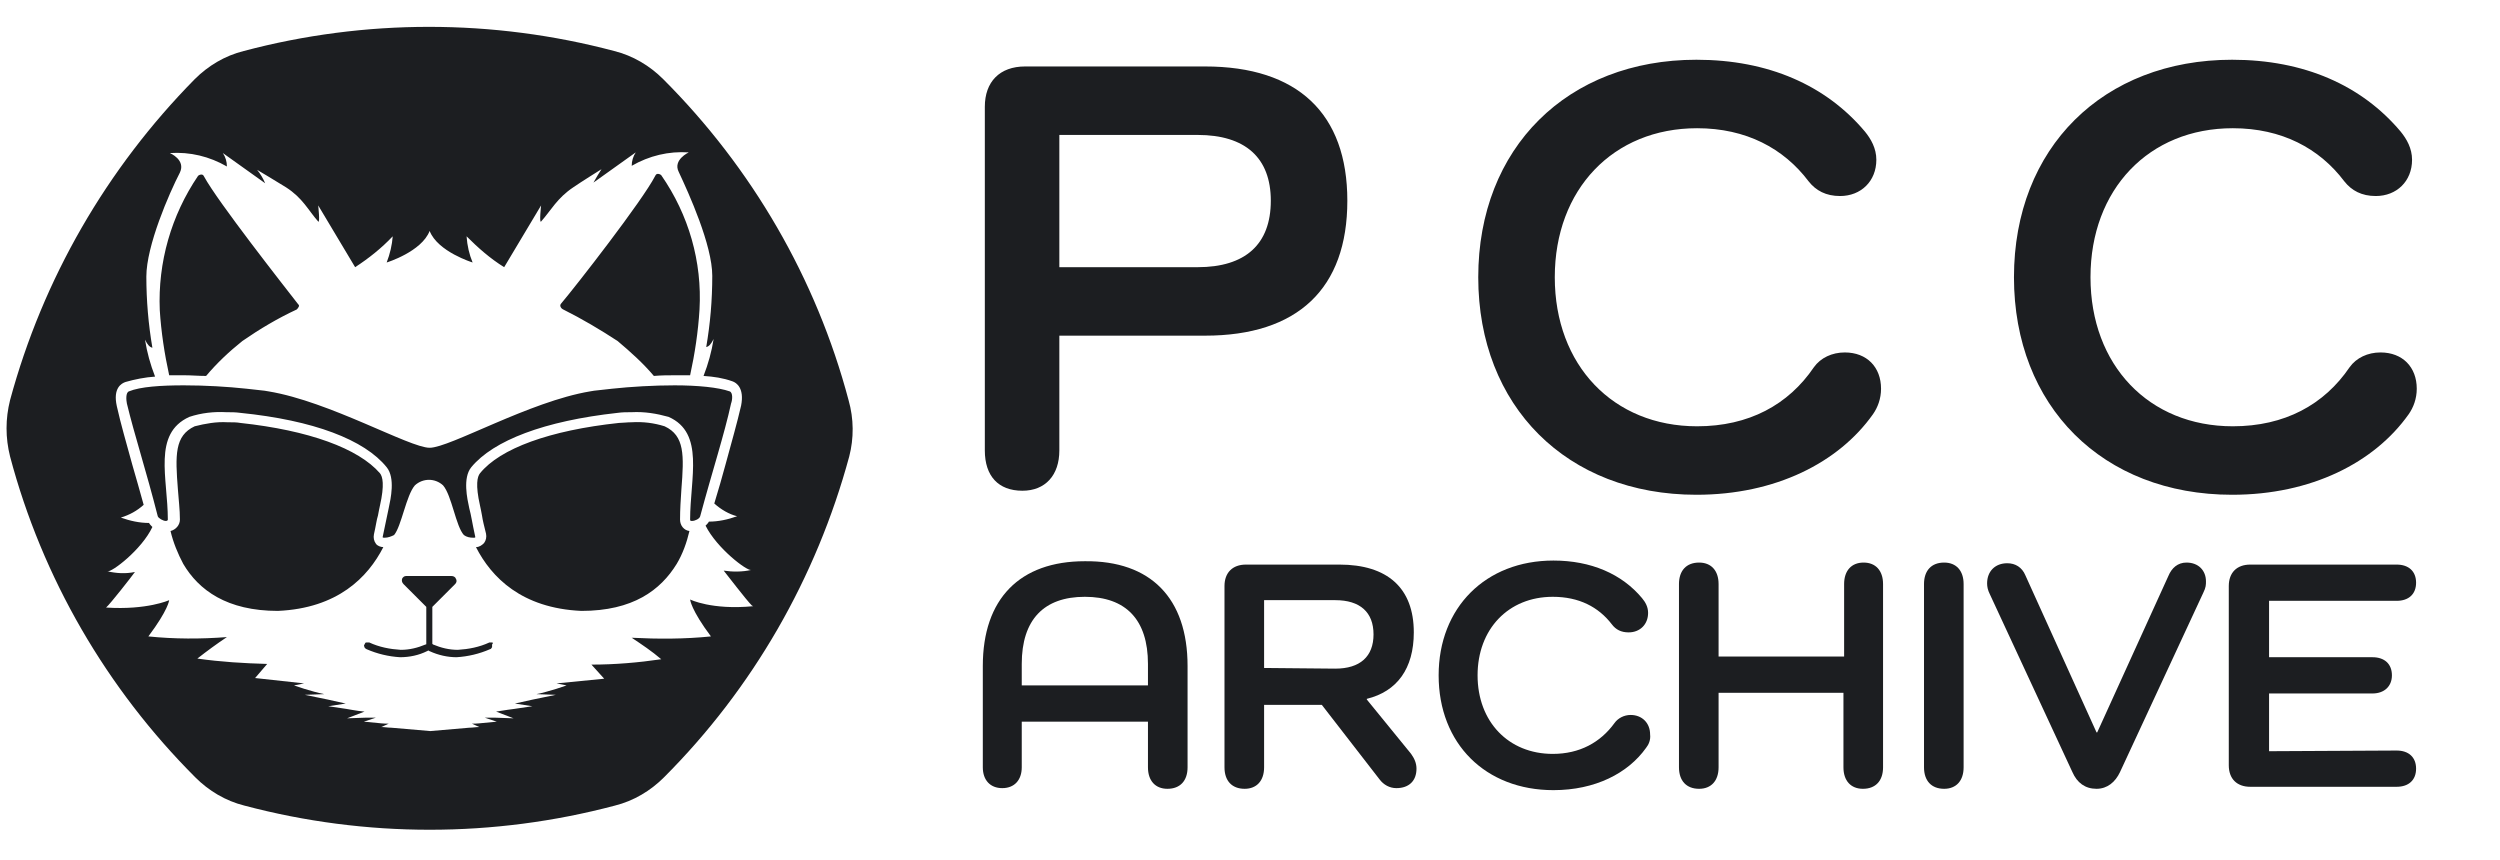
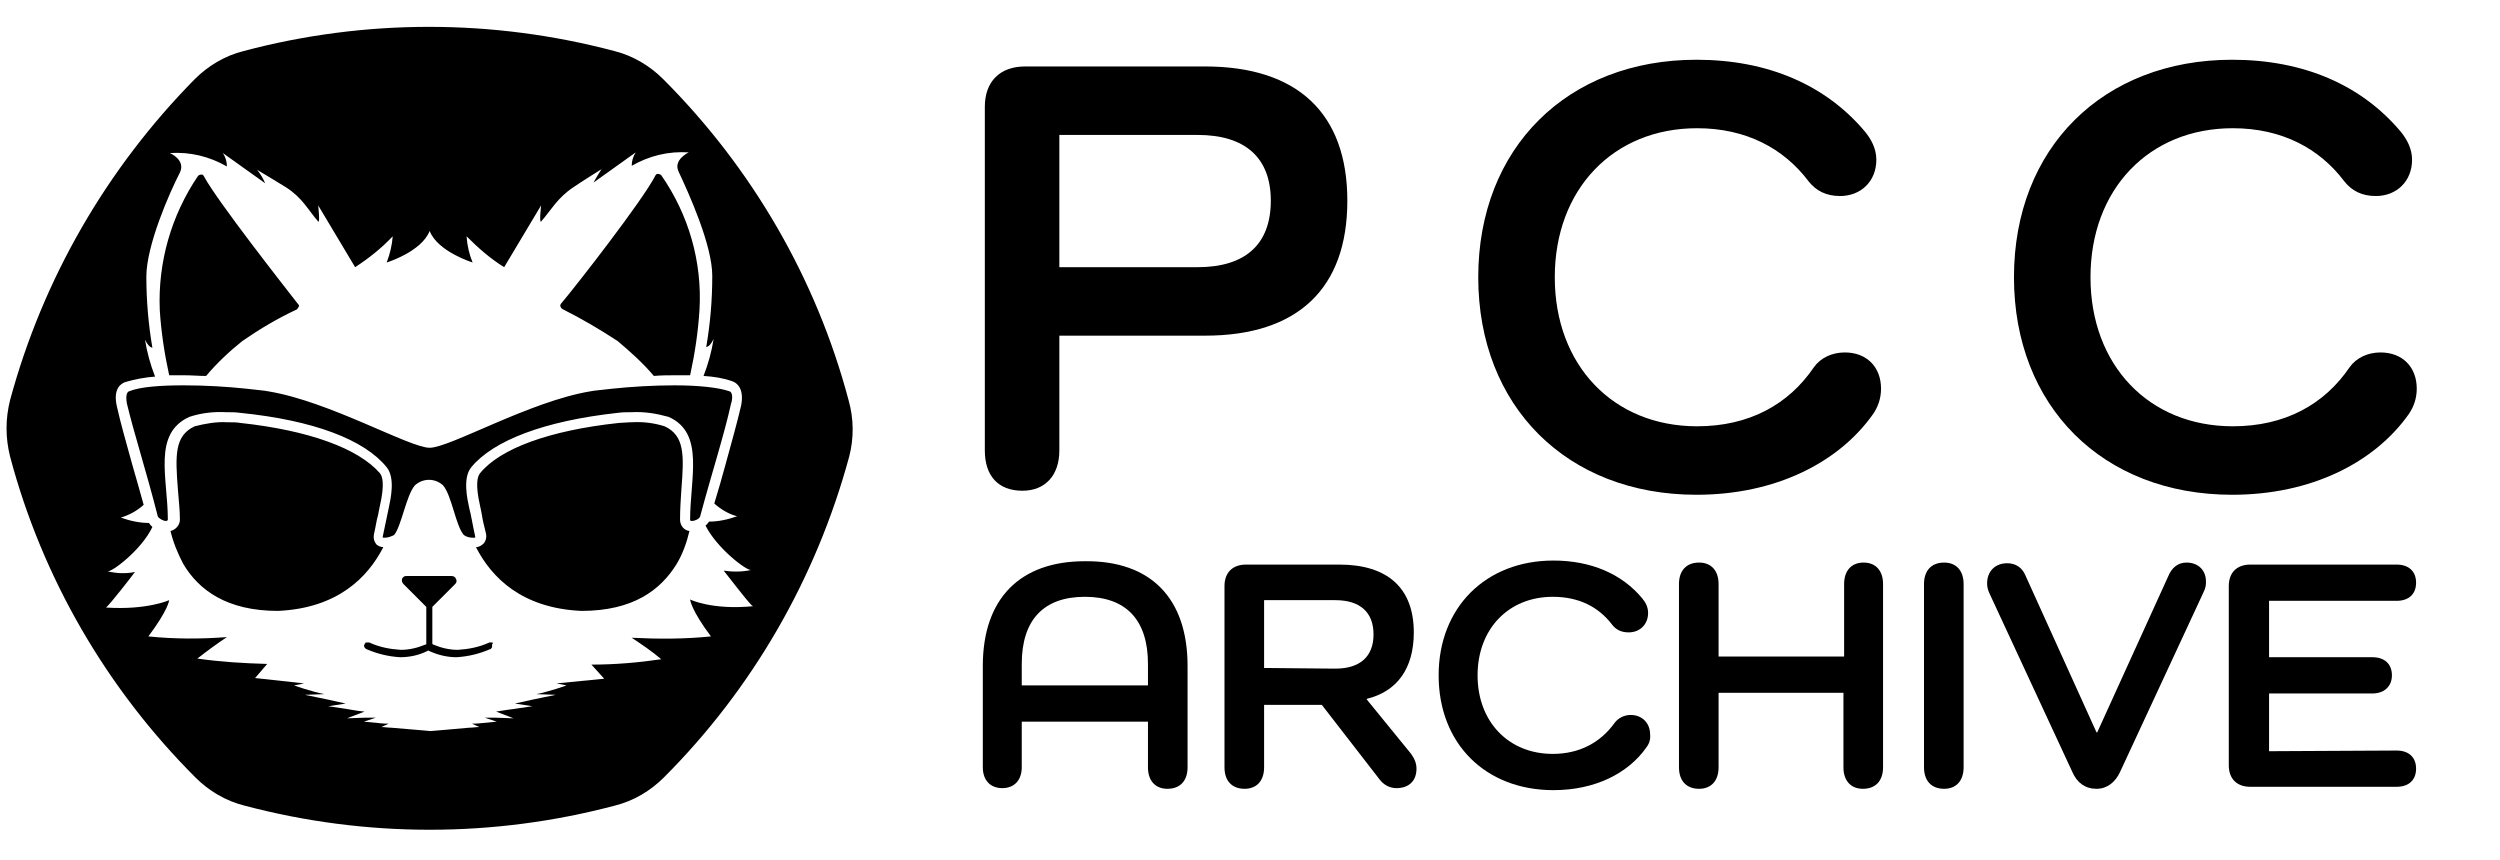
<svg xmlns="http://www.w3.org/2000/svg" version="1.1" id="Layer_1" x="0px" y="0px" viewBox="0 0 372.4 128" style="enable-background:new 0 0 372.4 128;" xml:space="preserve">
  <style type="text/css">
- 	.pccaFill {fill:#1C1E21;};
+ 	.pccaFill {fill:#000000;};
</style>
  <g>
    <path class="pccaFill" d="M176.9,99.2v15.1c0,2-1.1,3.2-3,3.2c-1.8,0-2.9-1.2-2.9-3.2v-6.8h-18.8v6.8c0,1.9-1.1,3.1-2.9,3.1   c-1.8,0-2.9-1.2-2.9-3.1V99.2c0-10,5.5-15.6,15.2-15.6C171.4,83.5,176.9,89.1,176.9,99.2z M171,98.9c0-6.6-3.3-10-9.4-10   c-6.1,0-9.4,3.4-9.4,10v3.2H171V98.9z" />
    <path class="pccaFill" d="M210.2,112.3c0.5,0.7,0.8,1.4,0.8,2.2c0,1.8-1.1,2.9-3,2.9c-1,0-1.9-0.5-2.5-1.3l-8.6-11.1h-8.6v9.3   c0,2-1.1,3.2-2.9,3.2c-1.9,0-3-1.2-3-3.2v-27c0-2,1.2-3.2,3.2-3.2h13.9c7.2,0,11.1,3.5,11.1,10.1c0,5.4-2.5,8.8-7,9.9v0.1   L210.2,112.3z M198.9,99.6c3.7,0,5.7-1.8,5.7-5.1c0-3.3-2-5.1-5.7-5.1h-10.6v10.1L198.9,99.6L198.9,99.6z" />
    <path class="pccaFill" d="M245.2,111.4c-2.7,3.8-7.6,6.3-13.8,6.3c-10.1,0-17.1-6.9-17.1-17.1c0-10.1,7-17.1,17.1-17.1   c5.6,0,10.2,2,13.2,5.6c0.5,0.6,0.9,1.3,0.9,2.2c0,1.7-1.2,2.9-2.9,2.9c-1.1,0-1.9-0.4-2.5-1.2c-2-2.6-4.9-4.1-8.8-4.1   c-6.6,0-11.2,4.8-11.2,11.7s4.6,11.7,11.2,11.7c4,0,7.1-1.7,9.2-4.6c0.5-0.7,1.4-1.2,2.4-1.2c1.7,0,2.9,1.2,2.9,2.9   C245.9,110.2,245.6,110.9,245.2,111.4z" />
    <path class="pccaFill" d="M280.5,87v27.3c0,2-1.1,3.2-3,3.2c-1.8,0-2.9-1.2-2.9-3.2v-11.1H256v11.1c0,2-1.1,3.2-2.9,3.2   c-1.9,0-3-1.2-3-3.2V87c0-2,1.1-3.2,3-3.2c1.8,0,2.9,1.2,2.9,3.2v10.8h18.7V87c0-2,1.1-3.2,2.9-3.2S280.5,85,280.5,87z" />
    <path class="pccaFill" d="M292.5,87v27.3c0,2-1.1,3.2-2.9,3.2c-1.9,0-3-1.2-3-3.2V87c0-2,1.1-3.2,3-3.2C291.4,83.8,292.5,85,292.5,87z" />
    <path class="pccaFill" d="M328.6,86.6c0,0.5,0,0.9-0.4,1.7L315.8,115c-0.7,1.5-1.9,2.5-3.5,2.5c-1.7,0-2.9-0.9-3.6-2.5l-12.3-26.5   c-0.3-0.6-0.4-1.1-0.4-1.6c0-1.8,1.2-3,3-3c1.2,0,2.2,0.6,2.7,1.8l10.6,23.4h0.1L323,85.8c0.5-1.2,1.4-2,2.7-2   C327.5,83.8,328.6,85,328.6,86.6z" />
    <path class="pccaFill" d="M357,111.8c1.8,0,2.9,1,2.9,2.7s-1.1,2.7-2.9,2.7h-21.8c-2,0-3.2-1.2-3.2-3.2V87.3c0-2,1.2-3.2,3.2-3.2H357   c1.8,0,2.9,1,2.9,2.7s-1.1,2.7-2.9,2.7h-19v8.4h15.4c1.8,0,2.9,1,2.9,2.7c0,1.6-1.1,2.7-2.9,2.7H338v8.6L357,111.8L357,111.8z" />
  </g>
  <g>
    <g>
      <path class="pccaFill" d="M56,81c-0.3-0.4-0.4-0.9-0.3-1.4c0.3-1.3,0.4-2.2,0.6-2.8c0.1-0.6,0.2-1,0.3-1.5c0.7-3.1,0.4-4.3,0-4.8    C53.4,66.8,46,64.1,35.8,63c-0.5-0.1-1.2-0.1-1.9-0.1c-1.7-0.1-3.3,0.2-4.9,0.6c-3,1.4-2.9,4.3-2.5,9.4c0.1,1.5,0.3,3,0.3,4.5    c0,0.8-0.6,1.5-1.4,1.7c0.4,1.7,1.1,3.4,1.9,4.9c2.3,3.9,6.5,7,14.1,7l0,0c8.9-0.4,13.4-5,15.7-9.5C56.7,81.5,56.2,81.3,56,81z     M83.9,46.1c2.8,1.4,5.5,3,8.1,4.7c1.9,1.6,3.8,3.3,5.4,5.2c1.1-0.1,2.2-0.1,3.1-0.1c0.8,0,1.6,0,2.3,0c0.7-3.2,1.2-6.5,1.4-9.8    c0.4-7.1-1.6-14.1-5.7-20c-0.1-0.1-0.3-0.2-0.5-0.2s-0.3,0.1-0.4,0.3c-1.9,3.7-11.8,16.4-14,19c-0.1,0.1-0.2,0.3-0.1,0.5    C83.6,45.9,83.7,46,83.9,46.1z M73.3,95.7c-0.1,0-0.2,0-0.4,0c-1.5,0.7-3.1,1-4.7,1.1c-1.3,0-2.5-0.3-3.7-0.8l-0.1-0.1v-5.4v-0.1    l3.4-3.4c0.2-0.2,0.3-0.5,0.1-0.8c-0.1-0.3-0.4-0.4-0.7-0.4h-6.7c-0.3,0-0.5,0.2-0.6,0.4c-0.1,0.3,0,0.6,0.2,0.8l3.4,3.4v0.1v5.4    c0,0.1,0,0.1-0.1,0.1c-1.2,0.5-2.4,0.8-3.7,0.8c-1.6-0.1-3.2-0.4-4.7-1.1c-0.1,0-0.2,0-0.4,0s-0.2,0.1-0.3,0.3    c-0.1,0.1-0.1,0.2,0,0.4c0,0.1,0.1,0.2,0.3,0.3c1.6,0.7,3.3,1.1,5,1.2c1.4,0,2.8-0.3,4-0.9c0.1,0,0.1-0.1,0.2-0.1    c0.1,0,0.1,0.1,0.2,0.1c1.3,0.6,2.7,0.9,4,0.9c1.7-0.1,3.4-0.5,5-1.2l0,0c0.1,0,0.2-0.1,0.3-0.3c0-0.1,0-0.2,0-0.4    C73.5,95.8,73.4,95.7,73.3,95.7z M25.2,55.9c0.7,0,1.5,0,2.3,0c1,0,2.1,0.1,3.2,0.1c1.6-1.9,3.4-3.6,5.4-5.2    c2.6-1.8,5.3-3.4,8.1-4.7c0.1-0.1,0.2-0.2,0.3-0.4s0-0.3-0.1-0.4c-2.1-2.7-12-15.3-14-19C30.3,26.1,30.2,26,30,26    s-0.4,0.1-0.5,0.2c-4,5.9-6,12.9-5.7,20C24,49.4,24.5,52.7,25.2,55.9z M126.4,59.6C121.6,41.5,112,25,98.8,11.8    c-2-2-4.5-3.5-7.3-4.2c-18.1-4.8-37.1-4.8-55.2,0C33.5,8.3,31,9.8,29,11.8C15.9,25.1,6.4,41.5,1.5,59.6c-0.7,2.8-0.7,5.6,0,8.4    c4.8,18.1,14.4,34.6,27.6,47.8c2,2,4.5,3.5,7.3,4.2c18.1,4.8,37.1,4.8,55.2,0c2.8-0.7,5.3-2.2,7.3-4.2    c13.2-13.2,22.7-29.7,27.6-47.8C127.2,65.3,127.2,62.4,126.4,59.6z M102.8,89.3c0,0,0.1,1.5,3.1,5.5C102,95.2,98,95.2,94.1,95    c1.5,1,3,2,4.4,3.2c-3.4,0.5-6.9,0.8-10.4,0.8l1.9,2.1l-7.1,0.7l1.5,0.3l-1.5,0.5c-1,0.3-2,0.6-3,0.8l2.9,0.1l-3.4,0.7l-2.7,0.6    l2.6,0.4l-2.7,0.4c-0.1,0-1.5,0.2-2.7,0.4l2.6,1l-2.9-0.1h-1.4l1.8,0.6l-2.1,0.2c0,0-0.8,0.1-1.6,0.1l1.1,0.5    c-0.5,0-1,0.1-1.5,0.1l-5.8,0.5l-5.8-0.5c-0.5,0-1-0.1-1.5-0.1l1.1-0.5c-0.8,0-1.6-0.1-1.6-0.1l-2.1-0.2l1.8-0.6h-1.4l-2.9,0.1    l2.6-1c-1.2-0.1-2.6-0.4-2.7-0.4l-2.7-0.4l2.6-0.4l-2.7-0.6l-3.4-0.7l2.9-0.1c-1-0.2-2-0.5-3-0.8l-1.5-0.5l1.5-0.3L38,101l1.8-2.1    c-3.5-0.1-6.9-0.3-10.4-0.8c1.4-1.1,2.9-2.2,4.4-3.2c-3.9,0.3-7.8,0.3-11.7-0.1c3-4,3.1-5.4,3.1-5.4s-3.3,1.5-9.4,1.1    c0.6-0.5,3.8-4.6,4.3-5.3c-1.4,0.3-2.8,0.2-4.1-0.1c0.6,0.2,5.1-3.2,6.7-6.6c-0.2-0.2-0.4-0.4-0.5-0.6c-1.4,0-2.8-0.3-4.2-0.8    c1.3-0.4,2.4-1,3.4-1.9c-0.6-2.1-1.1-4-1.7-6c-0.9-3.3-1.7-6-2.3-8.7c-0.6-2.7,0.7-3.4,1.3-3.6c1.4-0.4,2.9-0.7,4.4-0.8    c-0.7-1.8-1.2-3.6-1.5-5.5c0.4,0.8,0.7,1.1,1.1,1.2c-0.6-3.5-0.9-7.1-0.9-10.6c0-4.6,3.4-12.4,5-15.5c0.9-1.9-1.5-2.9-1.5-2.9    c3-0.2,5.9,0.5,8.5,2c0-0.7-0.2-1.4-0.6-2l6.3,4.5c-0.3-0.7-0.7-1.4-1.2-2c0,0,3.2,1.9,4.3,2.6c2.5,1.6,3.3,3.4,4.8,5.1    c0.3,0.3,0-2.4,0-2.4l5.5,9.2c2-1.3,3.9-2.8,5.6-4.6c-0.1,1.3-0.4,2.6-0.9,3.9c0,0,5.2-1.6,6.4-4.7c1.2,3.1,6.4,4.7,6.4,4.7    c-0.5-1.2-0.8-2.5-0.9-3.9c1.7,1.7,3.5,3.3,5.6,4.6l5.5-9.2c0,0-0.3,2.7,0,2.4c1.5-1.7,2.4-3.5,4.8-5.1c1-0.7,4.2-2.7,4.2-2.7    c-0.4,0.6-0.8,1.3-1.2,2l6.3-4.5c-0.4,0.6-0.6,1.3-0.6,2c2.6-1.5,5.5-2.2,8.5-2c0,0-2.4,1.1-1.5,2.9c1.5,3.2,5,10.9,5,15.5    c0,3.6-0.3,7.1-0.9,10.6c0.4-0.1,0.7-0.4,1.1-1.2c-0.3,1.9-0.8,3.7-1.5,5.5c1.5,0.1,2.9,0.3,4.3,0.8c0.6,0.2,1.8,1,1.3,3.6    c-0.6,2.6-1.4,5.4-2.3,8.7c-0.5,1.9-1.1,3.9-1.7,5.9c1,0.9,2.2,1.6,3.4,1.9c-1.4,0.5-2.8,0.8-4.2,0.8c-0.1,0.2-0.3,0.4-0.5,0.6    c1.7,3.4,6.2,6.8,6.8,6.6c-1.3,0.3-2.8,0.3-4.1,0.1c0.5,0.6,3.3,4.3,4.2,5.2l0.2,0.1C106,90.9,102.8,89.3,102.8,89.3z M108.7,58.3    c-1.7-0.6-4.8-0.9-8.2-0.9c-3.1,0-6.5,0.2-9.3,0.5c-1,0.1-1.9,0.2-2.7,0.3l-0.6,0.1c-9,1.5-20.9,8.4-23.9,8.4s-14.9-6.9-24-8.4    l-0.6-0.1c-0.8-0.1-1.8-0.2-2.7-0.3c-2.8-0.3-6.1-0.5-9.3-0.5c-3.4,0-6.5,0.2-8.2,0.9c-0.5,0.2-0.4,1.3-0.3,1.8l0,0    c1.1,4.6,2.9,10.1,4.6,16.8c0.1,0.3,0.8,0.7,1.2,0.7c0.2,0,0.3-0.1,0.3-0.2c0-6.2-2.3-12.8,3.2-15.3c1.8-0.6,3.7-0.8,5.5-0.7    c0.7,0,1.4,0,2.1,0.1c10.9,1.1,18.5,4,21.8,8.1c1.3,1.6,0.6,4.7,0.3,6.1c-0.2,1-0.4,1.9-0.9,4.3c0,0.1,0.1,0.1,0.3,0.1    c0.5,0,1-0.2,1.4-0.4c1.1-1.3,1.8-5.9,3.1-7.4c1.2-1.1,3-1.1,4.2,0c1.3,1.5,1.9,6.1,3.1,7.4c0.4,0.3,0.9,0.4,1.4,0.4    c0.2,0,0.3,0,0.3-0.1c-0.5-2.3-0.6-3.2-0.9-4.3c-0.3-1.4-1-4.5,0.3-6.1c3.3-4,10.9-6.9,21.8-8.1c0.7-0.1,1.4-0.1,2.1-0.1    c1.9-0.1,3.7,0.2,5.5,0.7c5.4,2.4,3.2,9.1,3.2,15.3c0,0.2,0.1,0.2,0.3,0.2c0.4,0,1.1-0.3,1.2-0.7c1.8-6.7,3.6-12.2,4.6-16.8    C109.1,59.6,109.2,58.5,108.7,58.3z M101.3,77.4c0-1.5,0.1-3,0.2-4.5c0.4-5.1,0.5-8-2.5-9.4c-1.6-0.5-3.2-0.7-4.9-0.6    c-0.7,0-1.4,0.1-1.9,0.1c-10.3,1.1-17.7,3.8-20.7,7.5c-0.4,0.5-0.7,1.7,0,4.8c0.1,0.5,0.2,0.9,0.3,1.5c0.1,0.7,0.3,1.5,0.6,2.7    c0.1,0.5,0,1-0.3,1.4c-0.3,0.3-0.7,0.6-1.2,0.6c2.3,4.5,6.8,9.1,15.7,9.5l0,0c7.7,0,11.8-3.1,14.2-7c0.9-1.5,1.5-3.2,1.9-4.9    C101.9,79,101.3,78.3,101.3,77.4z" />
    </g>
  </g>
  <g>
    <path class="pccaFill" d="M179.5,9.9c13.8,0,21.2,7,21.2,20c0,13.1-7.4,20.1-21.2,20.1h-21.7v17.1c0,3.7-2.1,6-5.5,6   c-3.6,0-5.6-2.2-5.6-6V15.9c0-3.7,2.2-6,6-6H179.5z M178.4,39.8c7.1,0,10.9-3.4,10.9-9.9c0-6.4-3.8-9.8-10.9-9.8h-20.6v19.7H178.4z   " />
    <path class="pccaFill" d="M279,61.7c-5.1,7.2-14.5,12-26.3,12c-19.3,0-32.5-13.2-32.5-32.4c0-19.3,13.3-32.4,32.5-32.4   c10.7,0,19.3,3.8,25.1,10.7c0.9,1.1,1.7,2.5,1.7,4.2c0,3.2-2.3,5.4-5.4,5.4c-2.1,0-3.6-0.8-4.7-2.2c-3.7-4.9-9.3-7.9-16.6-7.9   c-12.5,0-21.2,9.1-21.2,22.2s8.7,22.2,21.2,22.2c7.7,0,13.6-3.2,17.4-8.8c1-1.4,2.7-2.2,4.6-2.2c3.3,0,5.4,2.2,5.4,5.4   C280.2,59.4,279.7,60.7,279,61.7z" />
    <path class="pccaFill" d="M358.8,61.7c-5.1,7.2-14.5,12-26.3,12c-19.3,0-32.5-13.2-32.5-32.4c0-19.3,13.3-32.4,32.5-32.4   c10.7,0,19.3,3.8,25.1,10.7c0.9,1.1,1.7,2.5,1.7,4.2c0,3.2-2.3,5.4-5.4,5.4c-2.1,0-3.6-0.8-4.7-2.2c-3.7-4.9-9.3-7.9-16.6-7.9   c-12.5,0-21.2,9.1-21.2,22.2s8.7,22.2,21.2,22.2c7.7,0,13.6-3.2,17.4-8.8c1-1.4,2.7-2.2,4.6-2.2c3.3,0,5.4,2.2,5.4,5.4   C360,59.4,359.5,60.7,358.8,61.7z" />
  </g>
</svg>
